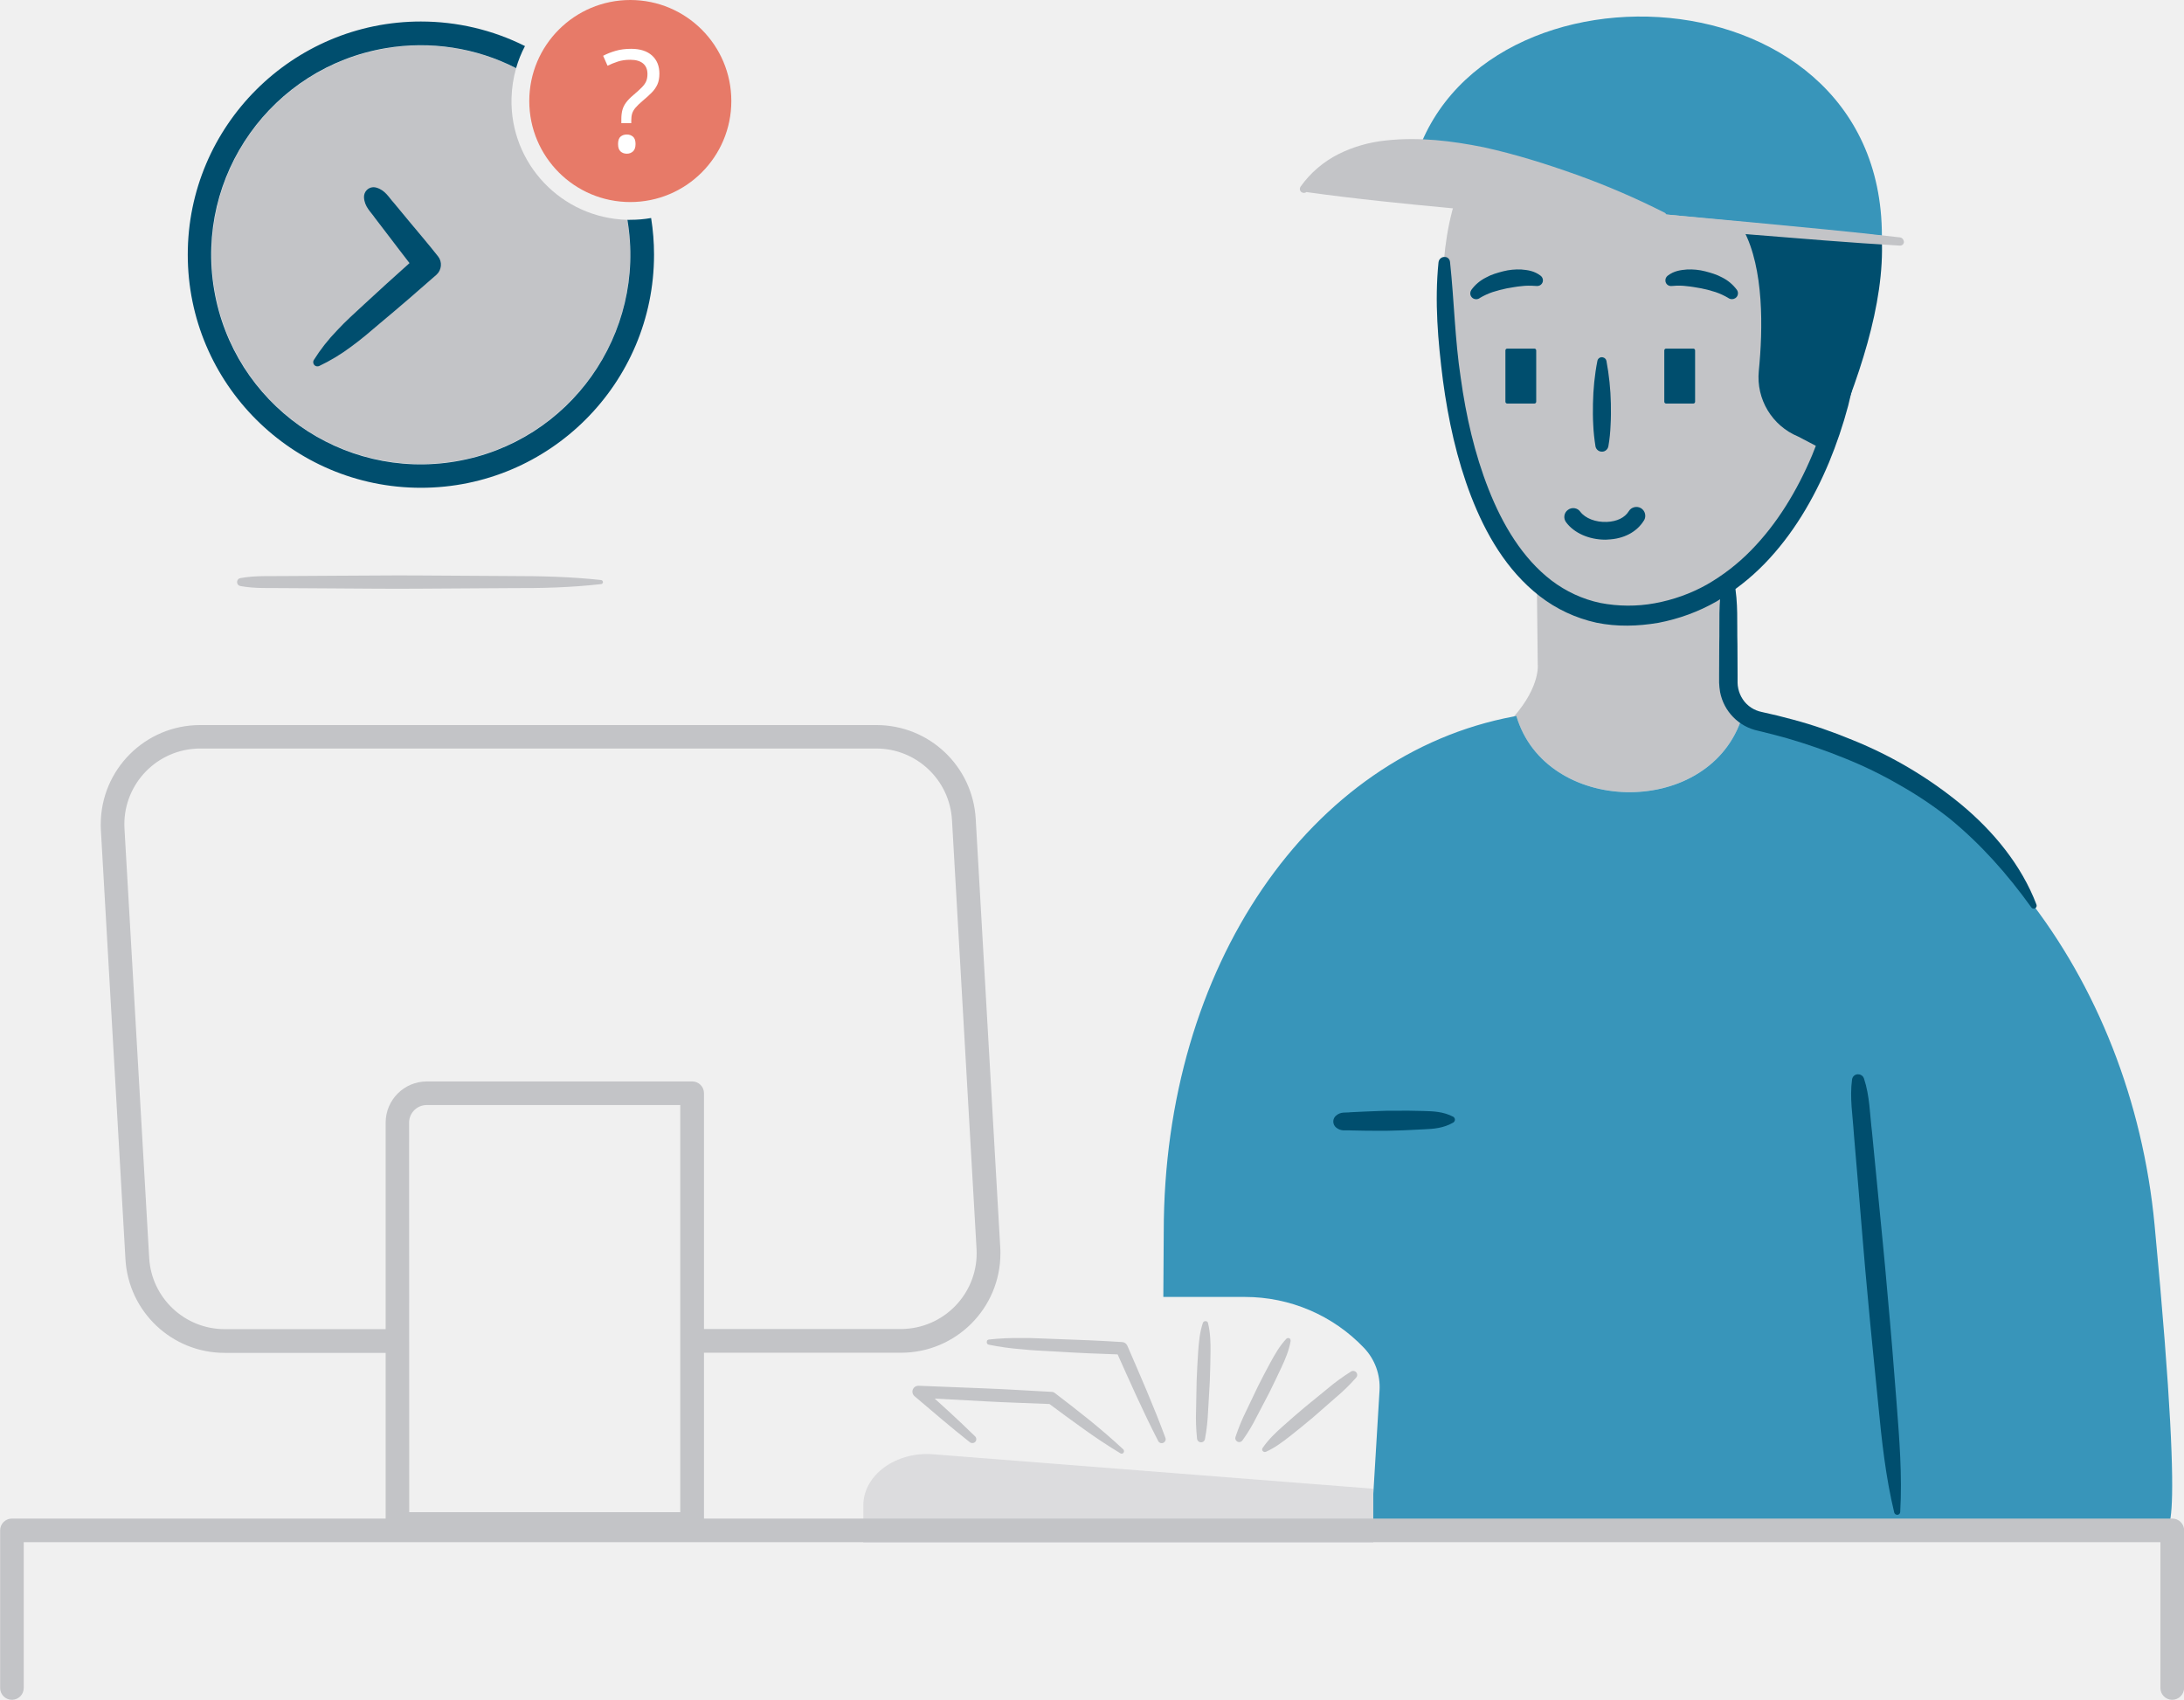
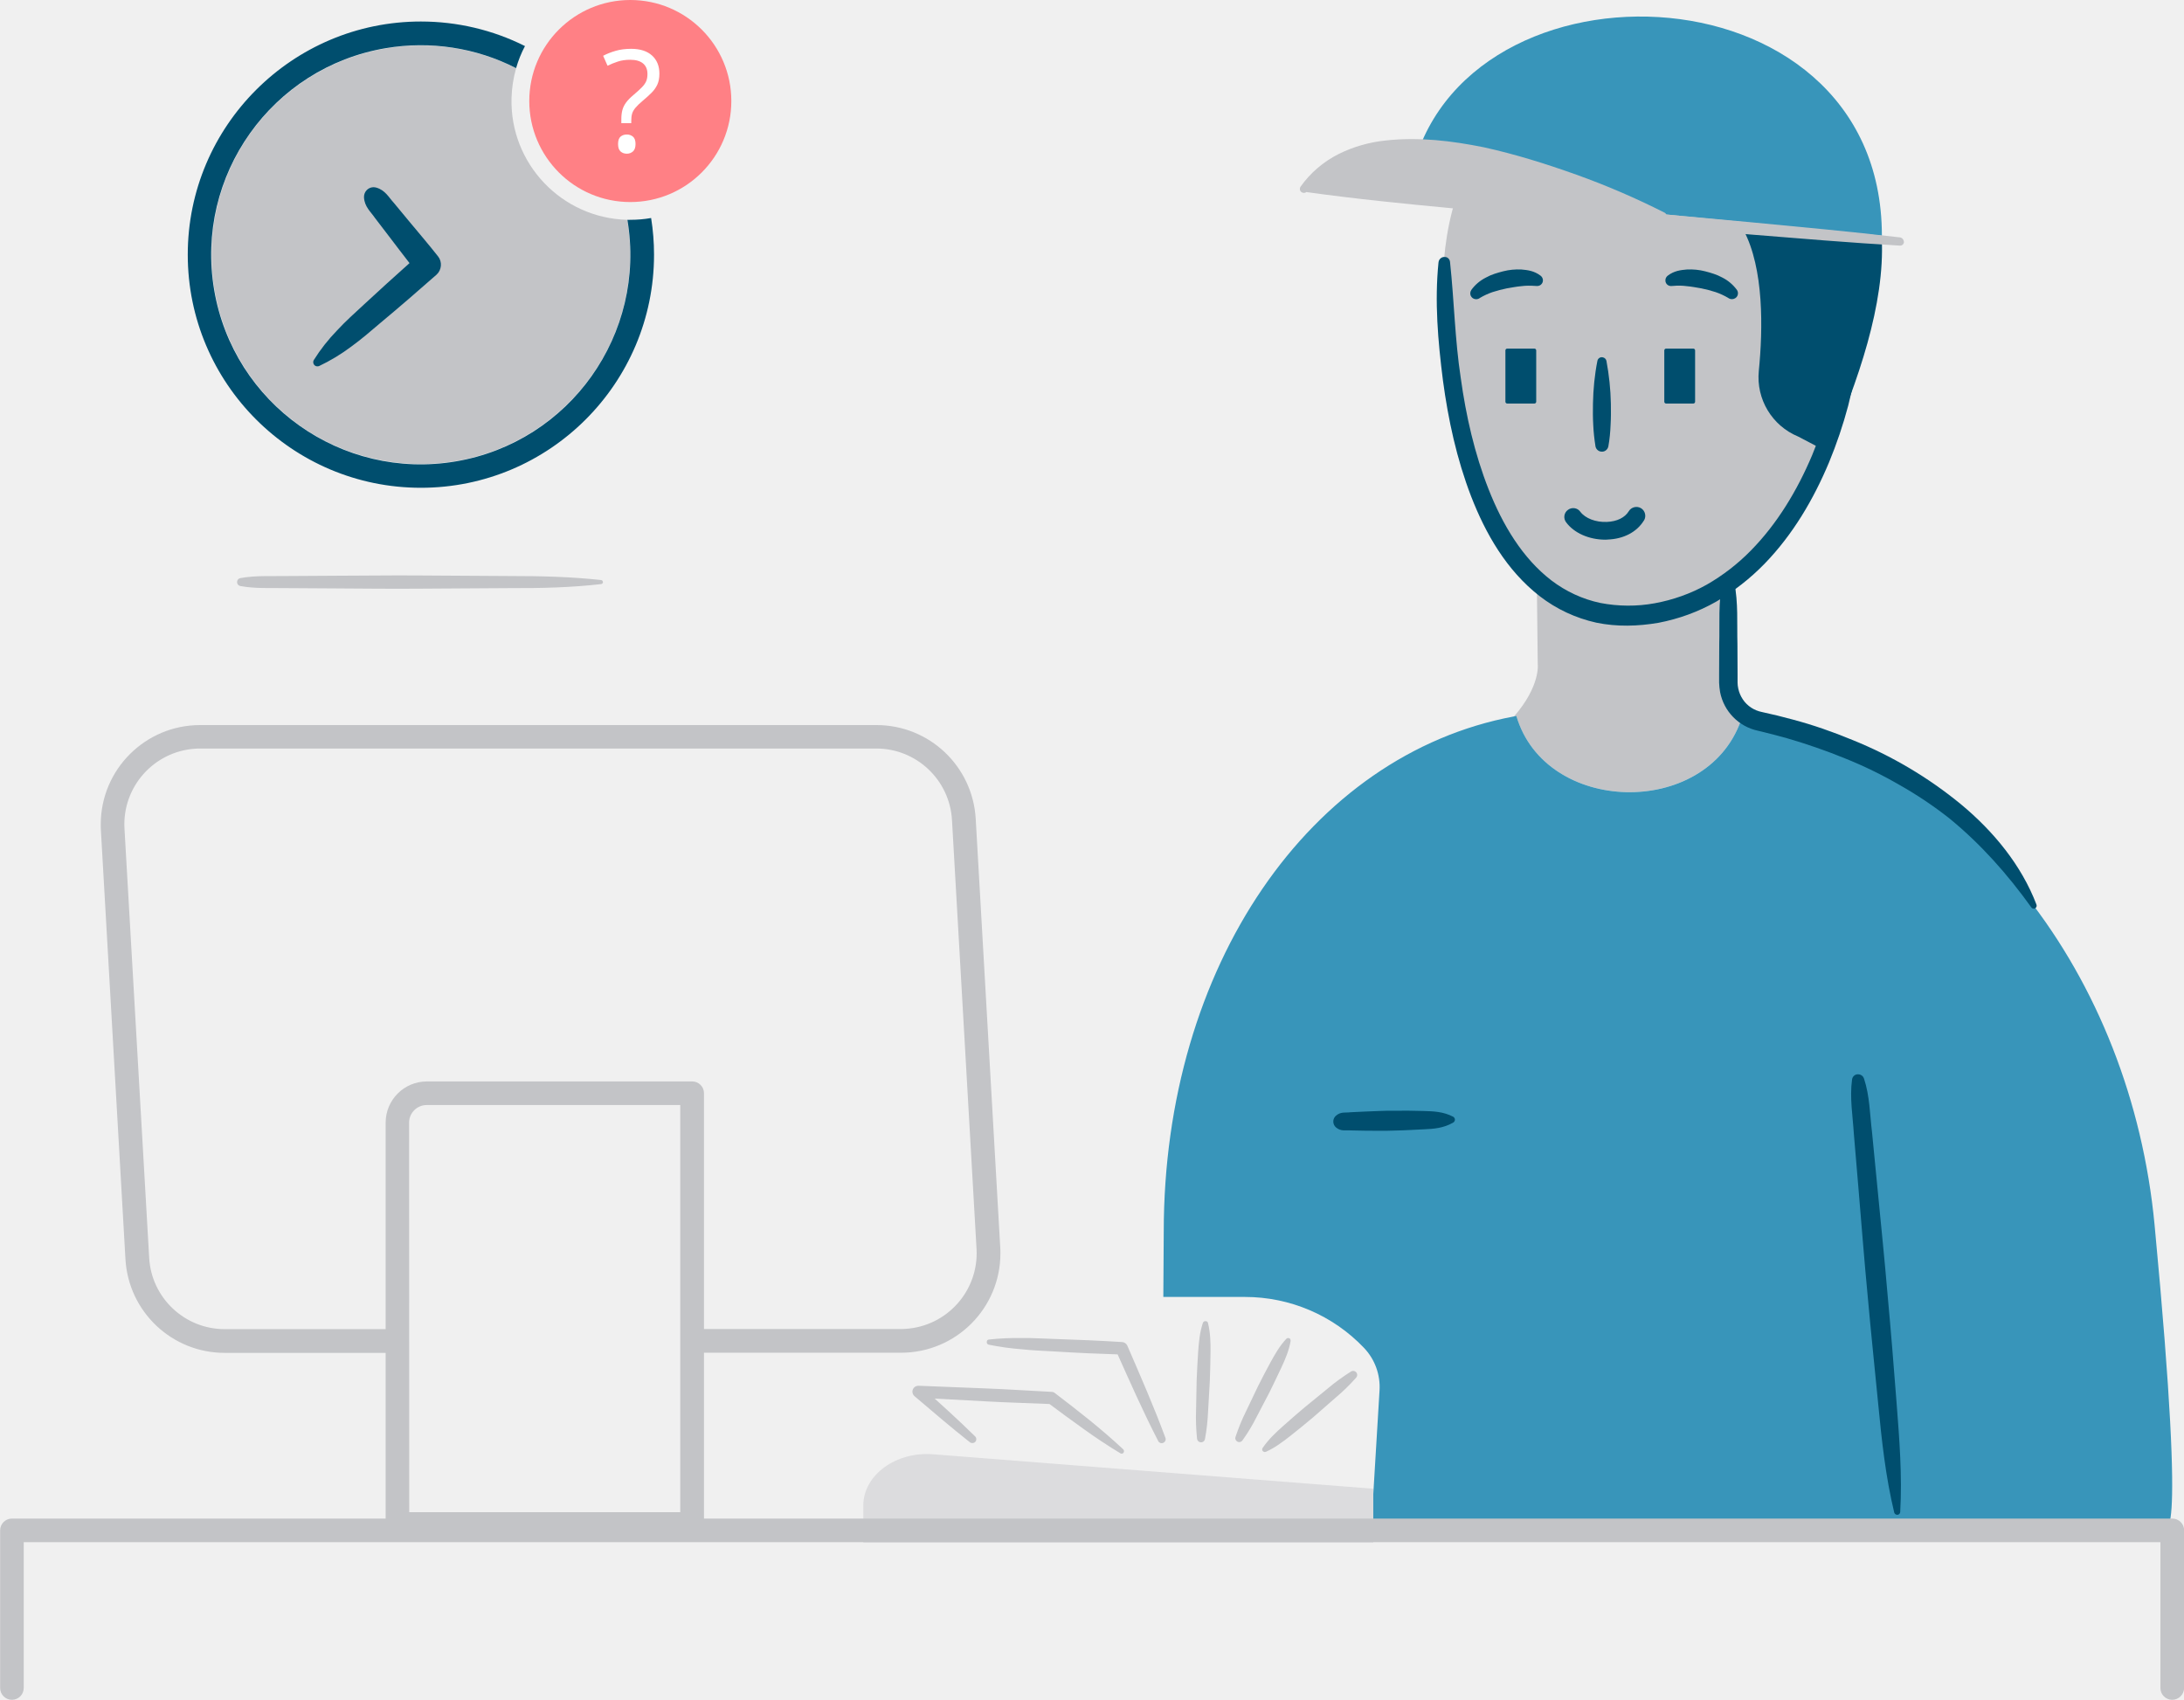
<svg xmlns="http://www.w3.org/2000/svg" enable-background="new 0 0 1573.8 1224.9" viewBox="0 0 1573.8 1224.9">
  <path d="m452 158.4c-47.2-1.2-84.6-40.4-83.4-87.6.2-7.3 1.3-14.6 3.3-21.6-48.1-24.5-105.7-21.5-151 8-17.3 11.3-32.1 26-43.5 43.2-33.3 50.5-33.3 116 .1 166.5 12.2 18.4 28.3 33.8 47.1 45.4 48.1 29.3 108.5 29.5 156.7.3 21.1-12.8 38.8-30.6 51.5-51.8 14-23.3 21.3-50.1 21.3-77.3 0-8.4-.7-16.8-2.1-25.1z" fill="#c3c4c7" />
  <path d="m452.1 158.4c13.9 82.2-41.5 160.2-123.7 174.1s-160.2-41.5-174.1-123.7c-13.9-82.3 41.5-160.2 123.7-174.1 32-5.4 65-.4 93.9 14.4 1.6-5.5 3.7-10.8 6.4-15.9-23.3-11.7-49-17.7-75-17.7-92.6 0-168 75.3-168 168s75.3 168 168 168 168-75.3 168-168c0-8.8-.7-17.6-2.1-26.4-5 .9-10 1.3-15 1.3-.7.1-1.5 0-2.1 0z" fill="#004e6e" />
  <path d="m1092.7 515.9c20.9 71.2 136.2 73.9 161.6 3.9l1.4-3.9 1 .2c-8-6.6-16.4-24.4-11.2-71.5l1.2-28.1c30.5-22.8 60.6-62.9 75.7-132.1 0 0 21.7-187.8-70.8-213.9-239.5-67.6-210.8 158.4-210.8 158.4 0 78.5 29.2 147.4 66.6 185.2l.7 64.6s2.1 15.5-17.1 37.6z" fill="#c3c4c7" />
  <path d="m1552.6 882.7c-16.9-178.2-131.4-332-295.9-366.6l-1-.2-1.4 3.9c-25.4 70.1-140.7 67.3-161.6-3.9l-1.9.4c-146.9 27.5-252.2 180.2-252.2 371.3l-.3 47h58.9c32.3 0 63.3 13.2 85.6 36.6 7.9 8.2 12 19.4 11.3 30.8l-5.3 87.9-151.4-16.5-.2 24.9h721.7c-.1-.1 18 40.9-6.3-215.6z" fill="#3895ba" />
  <path d="m1044.9 188.8c3 28 3.5 55.9 7.7 83.4 3.8 27.5 10 54.8 20.1 80.4 10 25.4 24.3 49.6 45.3 65.7 10.4 7.9 22.4 13.5 35.2 16.2 13 2.5 26.3 2.6 39.3.2 13.1-2.4 25.8-6.9 37.4-13.4 11.7-6.7 22.4-15 31.8-24.6 19-19.3 33.4-43.3 44.1-68.6 21.2-51.1 29.2-107 33.1-163 .1-1.2 1.1-2.1 2.3-2 1.1.1 1.9.9 2 2 1.9 28.4.9 57-3 85.2-2.1 14.2-4.9 28.2-8.4 42.1-3.7 13.9-8.3 27.5-13.8 40.8-11.1 26.5-26 52-46.5 73.1-10.3 10.6-22 19.7-34.7 27.2-13 7.4-27.1 12.5-41.7 15.3-14.7 2.5-29.9 3-44.8-.1-14.9-3.3-28.8-9.8-40.8-19.1-24-18.7-39-45.1-49.4-71.9-10.4-27-16.5-55.2-20.3-83.5-3.6-28.3-6.1-56.8-3.2-85.2.3-2.4 2.4-4.1 4.7-3.8 1.8 0 3.4 1.5 3.6 3.6z" fill="#004e6e" />
  <path d="m1256.4 165.8c14.8 27.8 14 71.4 11 101.5-2 20.3 9.5 39.5 28.4 47.3l21.2 11.1c22.2-51.3 41.3-106.6 39-154-33.3-.1-66.6-2.1-99.6-5.9z" fill="#004e6e" />
  <path d="m720.8 899.2-17.7-309.2c-2.2-37.9-33.5-67.5-71.5-67.5h-487.4c-39.5 0-71.6 32-71.6 71.6 0 1.4 0 2.7.1 4.1l17.7 309.2c2.2 37.9 33.5 67.5 71.5 67.5h121.3v-17.1h-121.3c-28.9 0-52.8-22.6-54.4-51.4l-17.8-309.3c-1.7-30.1 21.3-55.8 51.3-57.6 1-.1 2.1-.1 3.1-.1h487.4c28.9 0 52.8 22.6 54.5 51.4l17.7 309.2c1.7 30.1-21.3 55.8-51.3 57.6-1 .1-2.1.1-3.1.1h-148.1v17.1h148.1c39.5 0 71.6-32 71.6-71.6 0-1.3 0-2.7-.1-4z" fill="#c3c4c7" />
  <path d="m498.7 1106.8h-212.3c-4.7 0-8.5-3.8-8.5-8.5v-289.3c0-16.4 13.3-29.7 29.7-29.7h191.2c4.7 0 8.5 3.8 8.5 8.5v310.5c0 4.6-3.9 8.5-8.6 8.5zm-203.8-17.1h195.3v-293.4h-182.7c-7 0-12.7 5.7-12.7 12.7z" fill="#c3c4c7" />
  <path d="m989.6 1111.6h-367.5v-26.7c0-22 23.6-39.2 50.7-36.9l316.8 24.8z" fill="#dcdcde" />
  <path d="m807.4 1047.3c-9.1-5.5-18-11.4-26.6-17.6s-17.2-12.4-25.7-18.8l2.4.9c-16-.7-32-1.1-47.9-2l-47.9-2.6 3-7.4c12.8 11.6 25.7 23.2 38 35.3 1.1 1.1 1.1 2.9 0 4-1 1-2.6 1.1-3.8.2-13.6-10.7-26.7-22-39.9-33.2-1.8-1.5-2-4.2-.5-6 .8-1 2.1-1.5 3.4-1.5h.1l47.9 1.9c16 .6 31.9 1.7 47.9 2.5.9 0 1.7.3 2.4.9 8.4 6.4 16.8 12.9 25.1 19.6 8.2 6.7 16.3 13.6 24.1 20.9.7.7.8 1.8.1 2.6-.5.6-1.4.7-2.1.3zm-94.9-82c8-.9 16-1.2 24.1-1.1 8-.1 16 .5 24 .7 16 .5 32 1.2 47.9 2.2h.1c1.7.1 3.1 1.1 3.8 2.7 9.5 22 19.1 43.8 27.4 66.3.6 1.5-.2 3.1-1.7 3.7-1.4.5-2.9-.1-3.5-1.4-11-21.3-20.6-43.2-30.4-65l3.9 2.7c-16-.5-32-1.2-47.9-2.2-8-.5-16-.7-23.9-1.6-8-.6-16-1.7-23.8-3.3-1-.2-1.6-1.1-1.4-2.1 0-.9.6-1.5 1.4-1.6zm158-11.9c1.7 7 1.9 14 1.8 21s-.2 13.9-.5 20.9l-1.2 20.9c-.3 7-1 14-2.3 20.8-.3 1.6-1.8 2.6-3.4 2.3-1.2-.2-2.2-1.3-2.3-2.5-.7-7-1-14-.7-20.9l.4-20.9c.3-7 .6-13.9 1.1-20.9s1.1-13.9 3.4-20.8c.3-1 1.4-1.5 2.4-1.2.7.1 1.1.6 1.3 1.3zm59.5 13.1c-1.2 6.8-3.8 12.9-6.6 18.9s-5.7 12-8.6 17.9l-9.2 17.6c-3 6-6.4 11.7-10.3 17.1-1 1.3-2.8 1.6-4 .6-1-.7-1.4-2-1-3.1 2.1-6.3 4.6-12.5 7.6-18.5l8.6-18c3-5.9 6-11.8 9.2-17.6s6.5-11.6 11.2-16.6c.7-.8 1.9-.8 2.7-.1.3.5.5 1.1.4 1.8zm-20.2 77c4.1-6 9.2-10.9 14.5-15.6s10.5-9.3 15.9-13.8l16.3-13.3c5.4-4.6 11.1-8.7 17.1-12.5 1.4-.8 3.1-.4 4 1 .7 1.1.5 2.4-.3 3.4-4.7 5.3-9.7 10.2-15.1 14.7l-15.9 13.9c-5.4 4.5-10.8 9-16.3 13.3s-11.1 8.6-17.8 11.6c-.9.4-2 0-2.5-.9-.3-.5-.2-1.2.1-1.8zm655.5 181.4c-4.7 0-8.5-3.8-8.5-8.5v-105.1h-1539.7v105.1c0 4.7-3.8 8.5-8.5 8.5s-8.5-3.8-8.5-8.5v-113.6c0-4.7 3.8-8.5 8.5-8.5h1556.8c4.7 0 8.5 3.8 8.5 8.5v113.6c-.1 4.7-3.9 8.5-8.6 8.5z" fill="#c3c4c7" />
  <g fill="#004e6e">
    <path d="m1157.6 260c1.9 10.2 3 20.5 3.2 30.8.1 5.1.1 10.3-.2 15.4-.2 5.2-.7 10.3-1.6 15.4-.5 2.6-2.9 4.3-5.5 3.8-1.9-.3-3.5-1.9-3.8-3.8-.8-5.1-1.4-10.3-1.6-15.4-.3-5.1-.3-10.3-.2-15.4.2-10.4 1.2-20.7 3.2-30.8.4-1.8 2.1-2.9 3.9-2.5 1.4.3 2.3 1.3 2.6 2.5z" />
    <path d="m1086.1 251.2h19.6c.7 0 1.3.6 1.3 1.3v37c0 .7-.6 1.3-1.3 1.3h-19.6c-.7 0-1.3-.6-1.3-1.3v-37c0-.7.6-1.3 1.3-1.3z" />
    <path d="m1200.6 251.2h19.6c.7 0 1.3.6 1.3 1.3v37c0 .7-.6 1.3-1.3 1.3h-19.6c-.7 0-1.3-.6-1.3-1.3v-37c0-.7.6-1.3 1.3-1.3z" />
    <path d="m1156.8 388.9c-11.7 0-22.6-4.8-28.3-12.6-2.1-2.8-1.5-6.9 1.4-8.9 2.8-2.1 6.9-1.5 8.9 1.4 3.5 4.7 11.2 7.7 19.2 7.3 7.2-.3 12.9-3.1 15.7-7.7 1.8-3 5.8-4 8.8-2.2s4 5.8 2.2 8.8c0 0-.1.1-.1.1-5.1 8.3-14.6 13.3-26.1 13.7-.5.1-1.1.1-1.7.1zm44.9-190.2c4.7-3.6 9.4-4.1 13.9-4.5 4.4-.2 8.8.2 13.1 1.3 4.2 1.1 8.4 2.3 12.4 4.5 4.2 2.1 7.8 5.2 10.6 9 1.3 2 .7 4.7-1.3 5.9-1.4.9-3.2.9-4.6.1l-.4-.3c-2.9-1.7-5.9-3.1-9.1-4.2-3.4-1.1-6.8-2-10.3-2.7-3.5-.6-7.1-1.3-10.6-1.6-3.1-.4-6.2-.5-9.3-.2l-1.6.1c-2.3.2-4.3-1.5-4.4-3.8-.1-1.4.5-2.7 1.6-3.6zm-96 7.3c-3.1-.2-6.2-.2-9.3.2-3.5.3-7 1-10.6 1.6-3.5.7-6.9 1.6-10.3 2.7-3.2 1.1-6.2 2.5-9.1 4.2l-.4.3c-2 1.2-4.7.6-5.9-1.4-.9-1.4-.8-3.2.1-4.6 2.7-3.8 6.4-6.9 10.6-9 3.9-2.2 8.2-3.4 12.4-4.5 4.3-1.1 8.7-1.5 13.1-1.3 4.4.4 9.2.9 13.9 4.5 1.8 1.4 2.2 4 .8 5.8-.8 1.1-2.2 1.7-3.6 1.6z" />
  </g>
  <path d="m1015.1 136.2c25.5-173.8 341-167.8 341 33.7" fill="#3895ba" />
  <path d="m1369.4 171.1c-35.7-4.2-71.5-7.5-107.3-10.9l-61.4-5.6c-.1-.5-.5-.9-.9-1.2-20.7-10.5-42-19.7-63.8-27.5s-44.1-14.8-66.9-19.8c-22.9-4.6-46.5-7.5-70.2-4.9-12 1.2-23.7 4.5-34.5 9.9-10.8 5.5-20.2 13.5-27.2 23.4-.9 1.3-.6 3.1.7 4 1.1.7 2.5.7 3.5-.1 35 4.9 70.1 8.4 105.2 11.7l107.4 9.8 107.5 9.1c35.8 2.9 71.7 5.9 107.6 8 1.6.1 2.9-1.2 2.9-2.7-.2-1.7-1.2-2.9-2.6-3.2z" fill="#c3c4c7" />
  <path d="m1343.2 777.2c4.2 12.7 4.2 25.8 5.8 38.8l3.8 39c2.5 26 5.2 52 7.4 78 2.4 26 4.5 52.1 6.5 78.1s4.1 52.1 2.6 78.5c-.1 1.2-1.1 2.1-2.3 2-.9-.1-1.7-.7-2-1.6-6.2-25.7-9-51.7-11.5-77.7s-5.3-52-7.6-78c-2.5-26-4.5-52.1-6.7-78.1l-3.3-39.1c-.8-13-3.1-26-1.3-39.2.3-2.4 2.5-4.1 4.9-3.7 1.8.2 3.2 1.4 3.7 3zm-380.5 26.8c3.5-3.1 7-2 10.5-2.5l10.5-.5c7-.2 14-.7 21.1-.6 7-.1 14.1 0 21.1.2s14.1.4 21.2 4.1c1.2.6 1.7 2.1 1 3.3-.2.4-.6.8-1 1-7 4-14 4.5-21 4.8s-14 .8-21.1.9c-7 .3-14.1.1-21.1.1l-10.5-.2c-3.5-.3-7 .9-10.6-2.1-2.4-2-2.7-5.6-.7-7.9.2-.2.4-.4.6-.6z" fill="#004e6e" />
  <path d="m266.8 138.7 41.4 51.9-80.3 70.9" fill="#c3c4c7" />
  <path d="m315.7 184.8c-6.9-8.8-14.1-17.1-21.2-25.7l-10.6-12.8c-3.8-4.1-6.2-9.2-12.7-11.1-.7-.2-1.5-.3-2.3-.3-3.9.2-6.8 3.5-6.6 7.4.4 6.8 4.9 10.3 8 14.9l10.1 13.2c4.9 6.4 9.7 12.8 14.7 19.2-11.1 9.9-22 19.8-32.9 29.9-6.6 6.1-13.2 12-19.3 18.6-6.3 6.5-12 13.7-16.8 21.4-.8 1.4-.3 3.3 1.1 4.1.8.5 1.8.5 2.7.2 8.2-3.9 16-8.6 23.3-14.1 7.3-5.3 14-11.1 20.8-16.9 13.7-11.4 27.2-23.1 40.6-34.9 3.7-3.4 4.2-9.2 1.1-13.1z" fill="#004e6e" />
  <path d="m173.2 419.5h260.2" fill="#fff" />
  <path d="m173.2 416.6c10.8-2 21.7-1.3 32.5-1.5l32.5-.2c21.7 0 43.4-.4 65-.2l65 .4c21.7 0 43.4.5 65 2.9.8.1 1.3.8 1.3 1.6-.1.7-.6 1.2-1.3 1.3-21.7 2.5-43.4 3-65 2.9l-65 .4c-21.7.2-43.4-.1-65-.2l-32.5-.2c-10.8-.2-21.7.5-32.5-1.5-1.6-.3-2.6-1.8-2.3-3.4.2-1.2 1.1-2.1 2.3-2.3z" fill="#c3c4c7" />
  <path d="m1249.7 419.5c3 14.9 1.9 29.8 2.3 44.6l.1 22.3v5.6c0 1.4.2 2.8.5 4.2.6 2.8 1.7 5.4 3.3 7.8 3.2 4.8 8.2 8 13.8 9.1 7.4 1.6 14.8 3.4 22.1 5.4 14.7 3.9 29 8.9 43 14.7 28.3 11.4 54.7 27 78.3 46.4 23.4 19.4 43.6 43.9 54.4 72.3.4 1.1-.1 2.3-1.2 2.8-.9.3-2 0-2.5-.8-17.3-24.1-36.5-45.7-59-64.1-11.4-9-23.5-17.1-36.1-24.2-12.6-7.3-25.7-13.7-39.2-19.1-13.5-5.5-27.3-10.3-41.4-14.4-7-2-14.1-3.8-21.2-5.5-13.9-2.9-24.7-13.9-27.4-27.9-.4-2.3-.6-4.5-.7-6.8v-5.6l.1-22.3c.4-14.9-.8-29.8 2.3-44.6.5-2.4 2.8-3.9 5.2-3.4 1.6.4 2.9 1.8 3.3 3.5z" fill="#004e6e" />
-   <circle cx="454.2" cy="72.8" fill="#e77a68" r="72.8" />
+   <circle cx="454.2" cy="72.8" fill="#ff8085" r="72.8" />
  <text fill="#fff" font-family="'NotoSans-Bold'" font-size="102.401" transform="translate(433.39 109.32)">?</text>
</svg>
